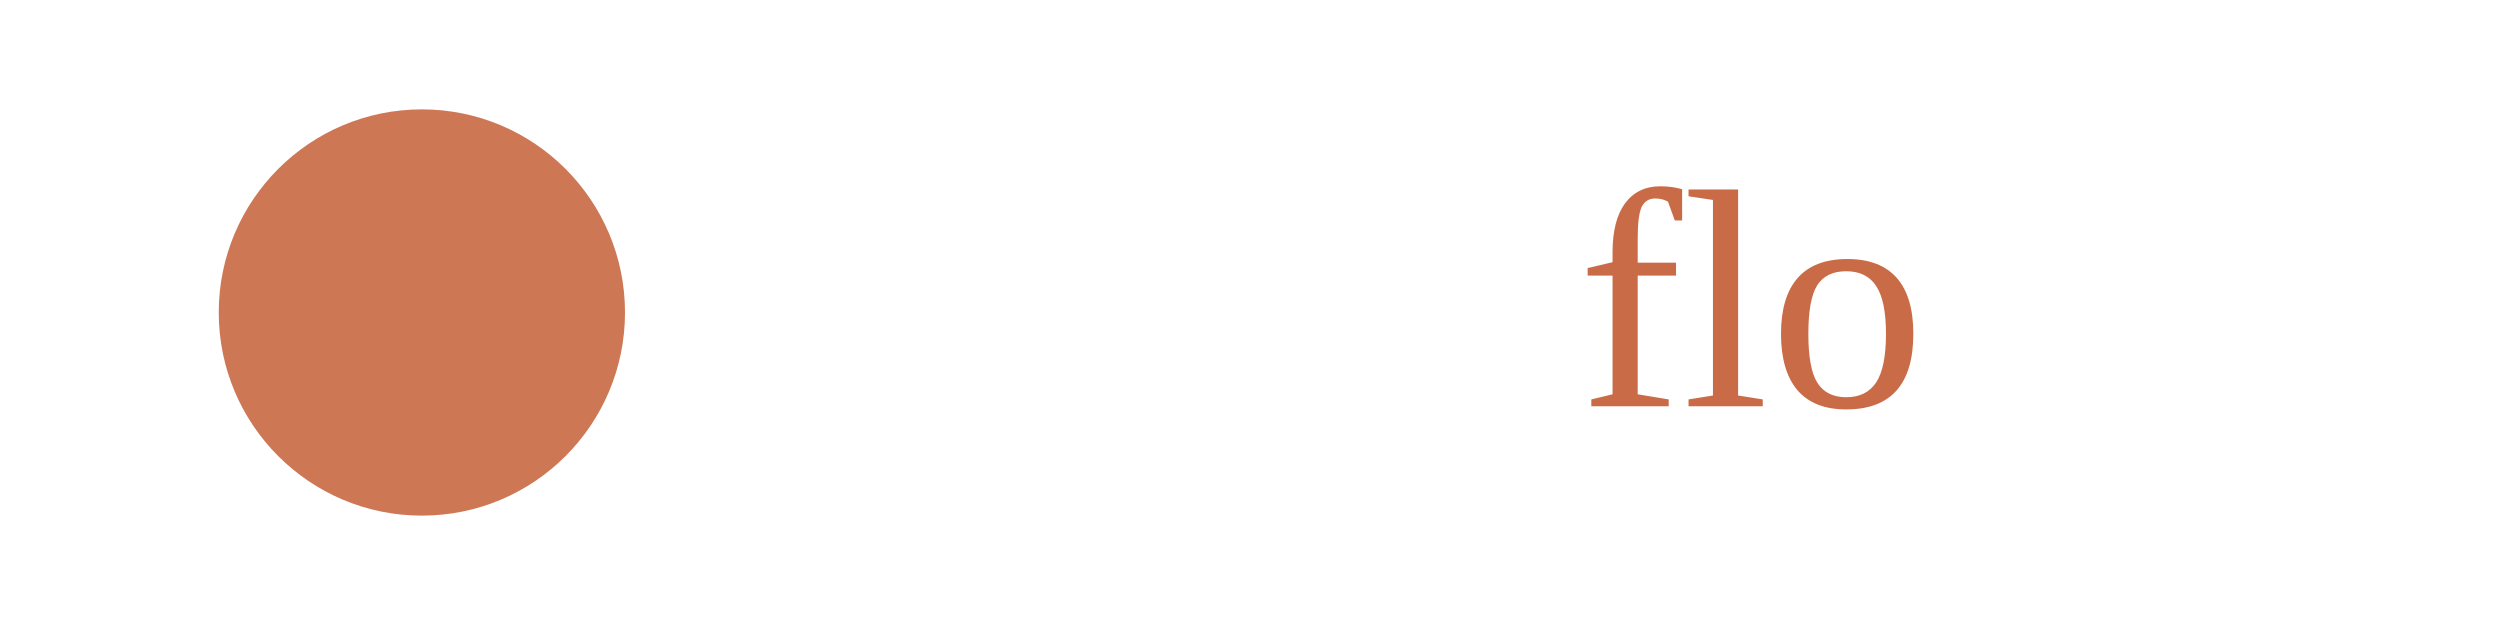
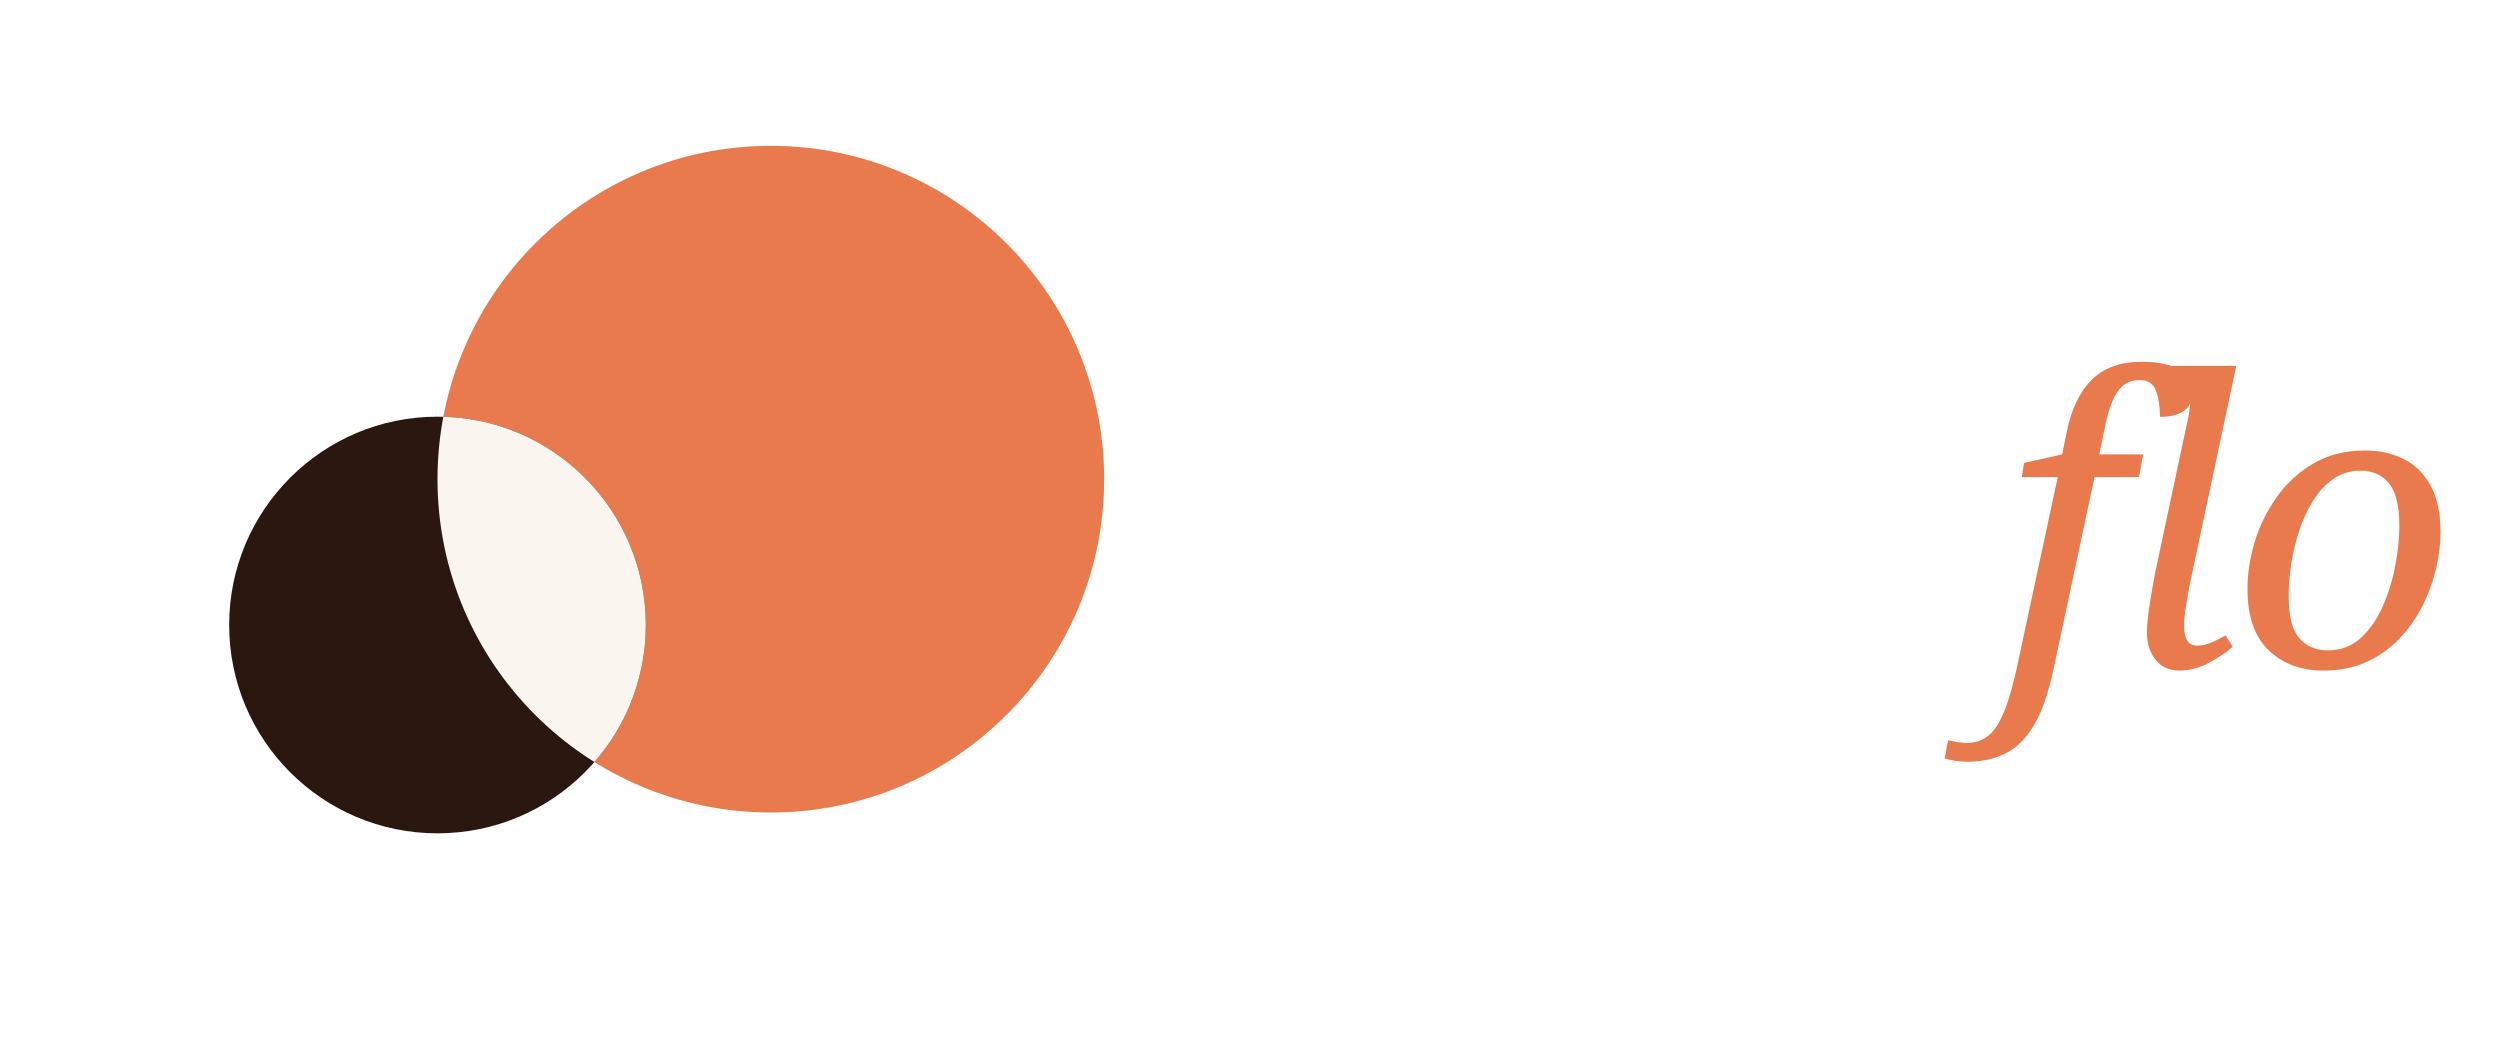
- <svg xmlns="http://www.w3.org/2000/svg" viewBox="0 0 160 40">
-   <circle cx="16" cy="20" r="13" fill="rgba(255,255,255,0.15)" />
-   <circle cx="27" cy="20" r="13" fill="#C96B47" opacity="0.92" />
-   <text x="48" y="26" font-family="Georgia, 'Times New Roman', serif" font-size="20" font-weight="400" fill="rgba(255,255,255,0.9)">aetho</text>
-   <text x="101" y="26" font-family="Georgia, 'Times New Roman', serif" font-size="20" font-weight="400" fill="#C96B47">flo</text>
+ <svg xmlns="http://www.w3.org/2000/svg" viewBox="0 0 240 100" width="240" height="100">
+   <circle cx="74" cy="46" r="32" fill="#E87A4E" />
+   <circle cx="42" cy="60" r="20" fill="#2A1810" />
+   <clipPath id="logo-dark-clip">
+     <circle cx="42" cy="60" r="20" />
+   </clipPath>
+   <g clip-path="url(#logo-dark-clip)">
+     <circle cx="74" cy="46" r="32" fill="#FAF5EF" />
+   </g>
+   <text x="118" y="64" font-family="'Source Serif 4', 'Iowan Old Style', Georgia, serif" font-size="38" font-weight="400" letter-spacing="-0.02em" fill="rgba(255,255,255,0.9)">aetho</text>
+   <text x="192" y="64" font-family="'Source Serif 4', 'Iowan Old Style', Georgia, serif" font-size="38" font-weight="400" font-style="italic" letter-spacing="-0.02em" fill="#E87A4E">flo</text>
</svg>
